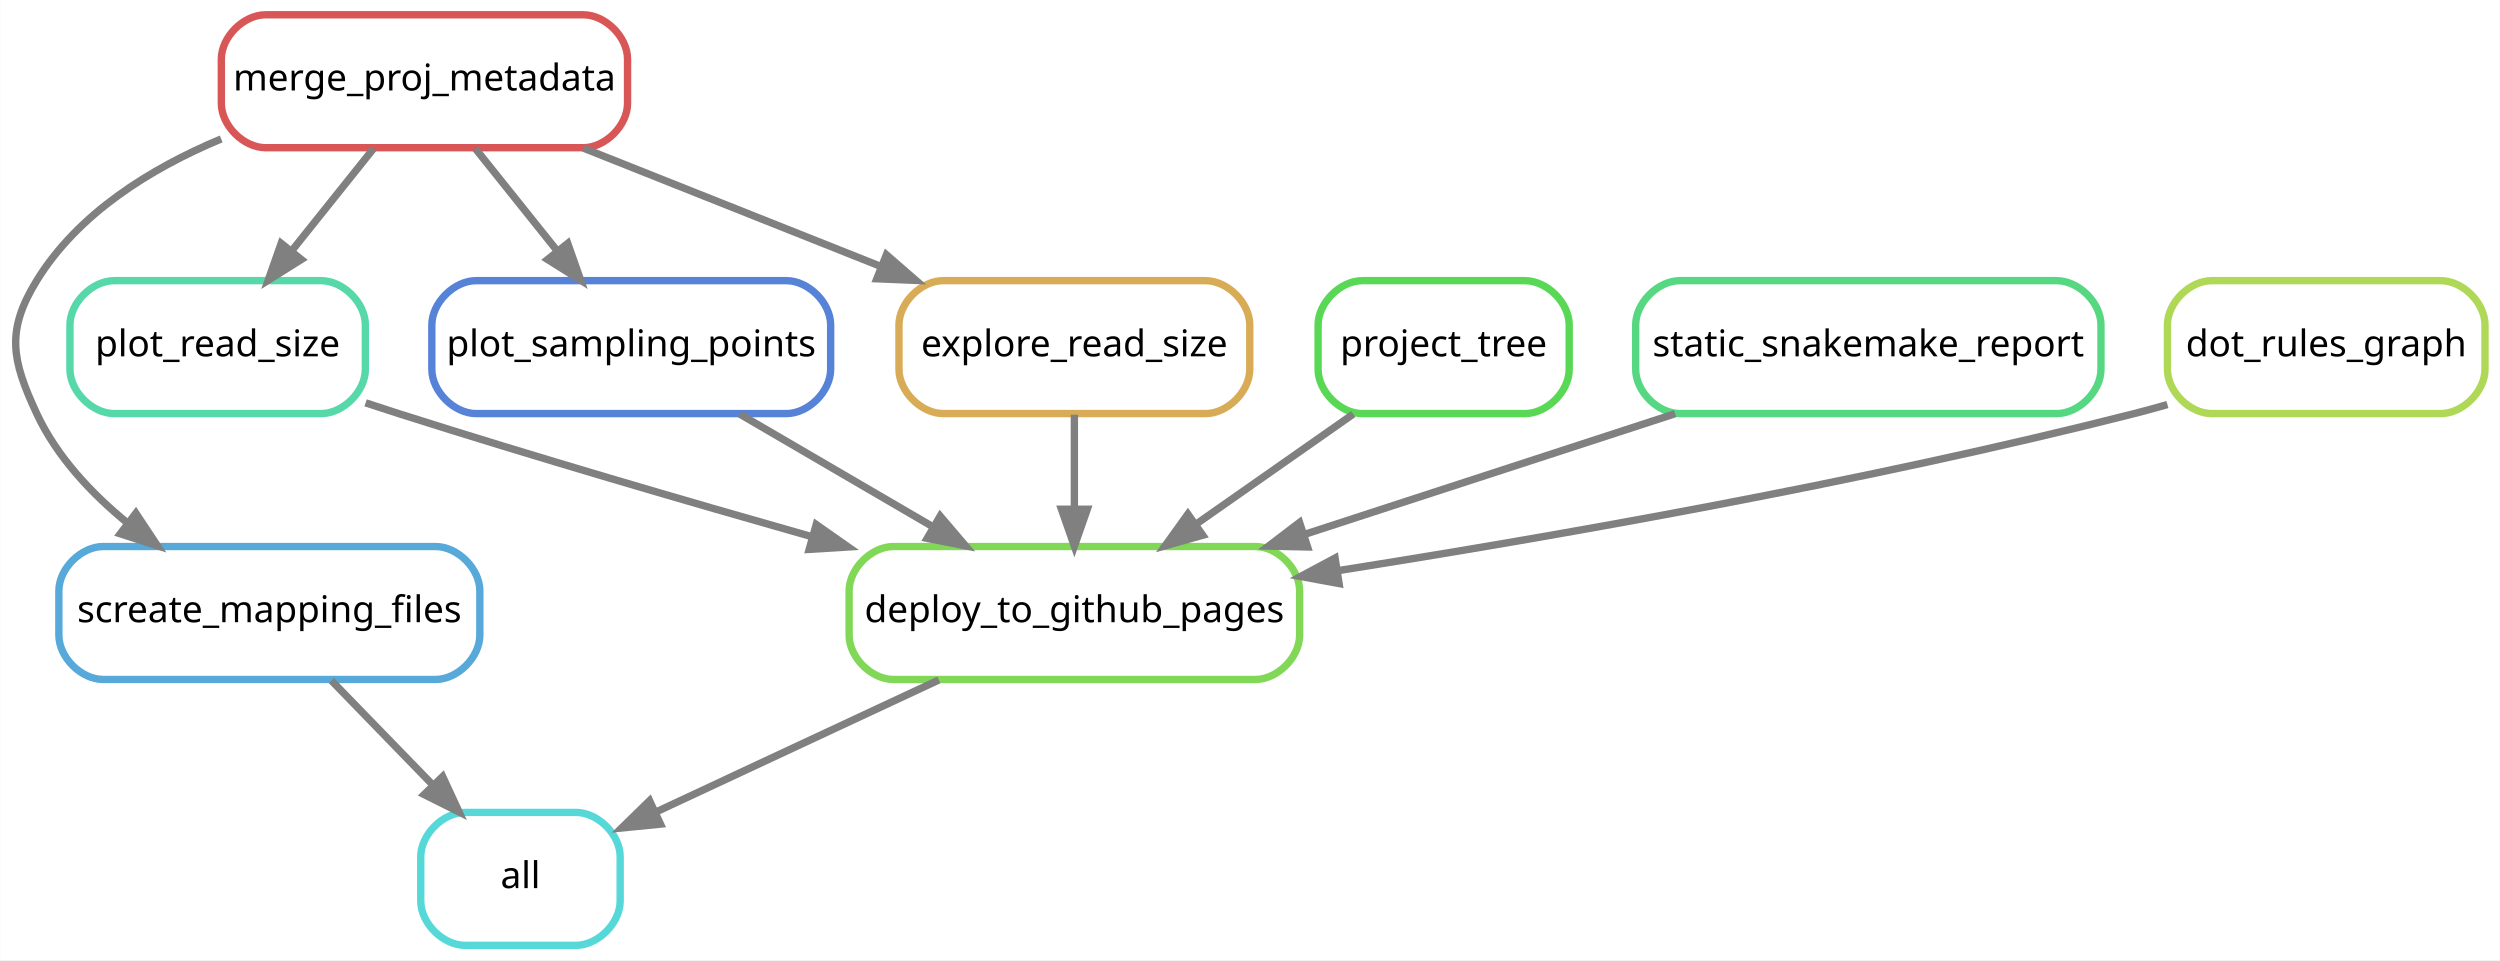
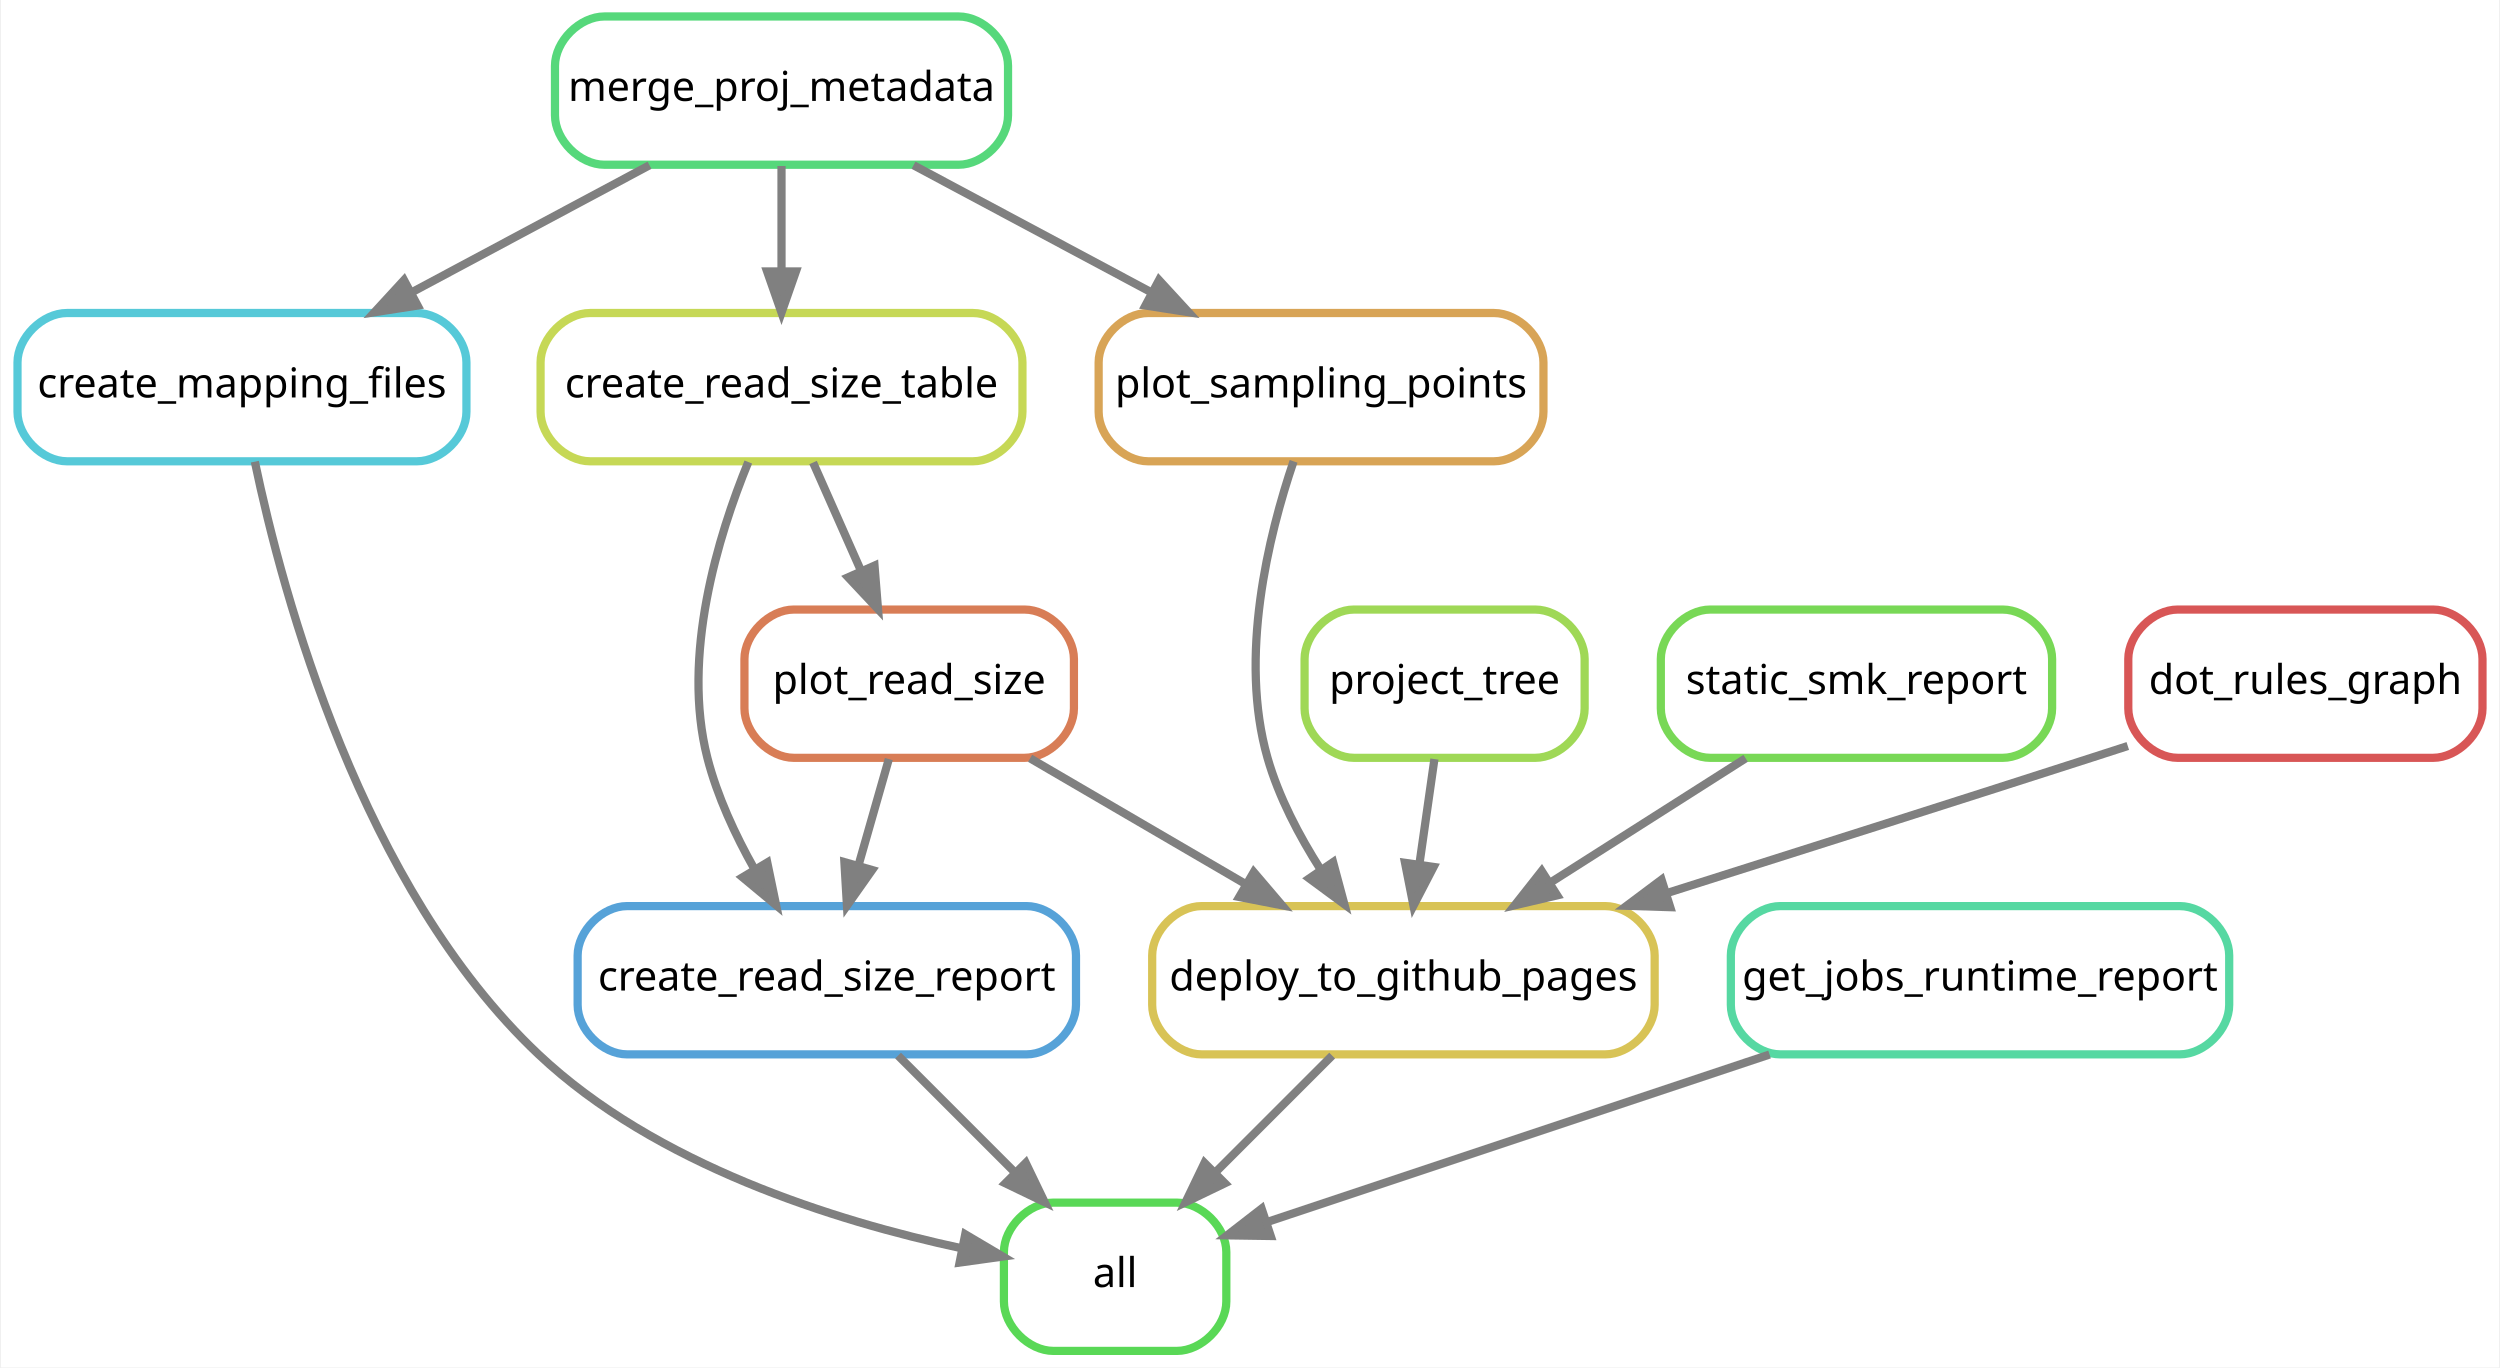
- <svg xmlns="http://www.w3.org/2000/svg" width="677pt" height="260pt" viewBox="0.00 0.00 676.88 260.00">
-   <g id="graph0" class="graph" transform="scale(1 1) rotate(0) translate(4 256)">
-     <polygon fill="white" stroke="none" points="-4,4 -4,-256 672.88,-256 672.88,4 -4,4" />
+ <svg xmlns="http://www.w3.org/2000/svg" width="607pt" height="332pt" viewBox="0.00 0.00 606.50 332.00">
+   <g id="graph0" class="graph" transform="scale(1 1) rotate(0) translate(4 328)">
+     <polygon fill="white" stroke="none" points="-4,4 -4,-328 602.5,-328 602.5,4 -4,4" />
    <g id="node1" class="node">
-       <path fill="none" stroke="#56d8d8" stroke-width="2" d="M151.88,-36C151.88,-36 121.88,-36 121.88,-36 115.88,-36 109.88,-30 109.88,-24 109.88,-24 109.88,-12 109.88,-12 109.88,-6 115.88,0 121.88,0 121.88,0 151.88,0 151.88,0 157.88,0 163.88,-6 163.88,-12 163.88,-12 163.88,-24 163.88,-24 163.88,-30 157.88,-36 151.88,-36" />
-       <text text-anchor="middle" x="136.88" y="-15.5" font-family="sans" font-size="10.00">all</text>
+       <path fill="none" stroke="#59d856" stroke-width="2" d="M281.5,-36C281.5,-36 251.5,-36 251.5,-36 245.5,-36 239.5,-30 239.5,-24 239.5,-24 239.5,-12 239.5,-12 239.5,-6 245.5,0 251.5,0 251.5,0 281.5,0 281.5,0 287.5,0 293.5,-6 293.5,-12 293.5,-12 293.5,-24 293.5,-24 293.5,-30 287.5,-36 281.5,-36" />
+       <text text-anchor="middle" x="266.5" y="-15.5" font-family="sans" font-size="10.00">all</text>
    </g>
    <g id="node2" class="node">
-       <path fill="none" stroke="#56a9d8" stroke-width="2" d="M113.88,-108C113.88,-108 23.88,-108 23.88,-108 17.88,-108 11.88,-102 11.88,-96 11.88,-96 11.88,-84 11.88,-84 11.88,-78 17.88,-72 23.88,-72 23.88,-72 113.88,-72 113.88,-72 119.88,-72 125.88,-78 125.88,-84 125.88,-84 125.88,-96 125.88,-96 125.88,-102 119.88,-108 113.88,-108" />
-       <text text-anchor="middle" x="68.88" y="-87.5" font-family="sans" font-size="10.00">screate_mapping_files</text>
+       <path fill="none" stroke="#56c9d8" stroke-width="2" d="M97,-252C97,-252 12,-252 12,-252 6,-252 0,-246 0,-240 0,-240 0,-228 0,-228 0,-222 6,-216 12,-216 12,-216 97,-216 97,-216 103,-216 109,-222 109,-228 109,-228 109,-240 109,-240 109,-246 103,-252 97,-252" />
+       <text text-anchor="middle" x="54.5" y="-231.5" font-family="sans" font-size="10.00">create_mapping_files</text>
+     </g>
+     <g id="edge4" class="edge">
+       <path fill="none" stroke="grey" stroke-width="2" d="M57.62,-215.91C64.42,-183.46 83.51,-112.54 126.5,-72 154.95,-45.17 198.33,-31.57 229.26,-24.91" />
+       <polygon fill="grey" stroke="grey" stroke-width="2" points="230.11,-28.31 239.23,-22.91 228.74,-21.45 230.11,-28.31" />
+     </g>
+     <g id="node3" class="node">
+       <path fill="none" stroke="#56d87b" stroke-width="2" d="M228.5,-324C228.5,-324 142.5,-324 142.5,-324 136.5,-324 130.5,-318 130.5,-312 130.5,-312 130.5,-300 130.5,-300 130.5,-294 136.5,-288 142.5,-288 142.5,-288 228.5,-288 228.5,-288 234.5,-288 240.5,-294 240.5,-300 240.5,-300 240.5,-312 240.5,-312 240.5,-318 234.5,-324 228.5,-324" />
+       <text text-anchor="middle" x="185.5" y="-303.5" font-family="sans" font-size="10.00">merge_proj_metadata</text>
+     </g>
+     <g id="edge5" class="edge">
+       <path fill="none" stroke="grey" stroke-width="2" d="M153.45,-287.88C136.01,-278.55 114.23,-266.92 95.56,-256.94" />
+       <polygon fill="grey" stroke="grey" stroke-width="2" points="97.14,-253.82 86.67,-252.19 93.84,-259.99 97.14,-253.82" />
+     </g>
+     <g id="node6" class="node">
+       <path fill="none" stroke="#c6d856" stroke-width="2" d="M232,-252C232,-252 139,-252 139,-252 133,-252 127,-246 127,-240 127,-240 127,-228 127,-228 127,-222 133,-216 139,-216 139,-216 232,-216 232,-216 238,-216 244,-222 244,-228 244,-228 244,-240 244,-240 244,-246 238,-252 232,-252" />
+       <text text-anchor="middle" x="185.5" y="-231.5" font-family="sans" font-size="10.00">create_read_size_table</text>
+     </g>
+     <g id="edge8" class="edge">
+       <path fill="none" stroke="grey" stroke-width="2" d="M185.5,-287.7C185.5,-279.98 185.5,-270.71 185.5,-262.11" />
+       <polygon fill="grey" stroke="grey" stroke-width="2" points="189,-262.1 185.5,-252.1 182,-262.1 189,-262.1" />
+     </g>
+     <g id="node11" class="node">
+       <path fill="none" stroke="#d8a456" stroke-width="2" d="M358.5,-252C358.5,-252 274.5,-252 274.5,-252 268.5,-252 262.5,-246 262.5,-240 262.5,-240 262.5,-228 262.5,-228 262.5,-222 268.5,-216 274.5,-216 274.5,-216 358.5,-216 358.5,-216 364.5,-216 370.5,-222 370.5,-228 370.5,-228 370.5,-240 370.5,-240 370.5,-246 364.5,-252 358.5,-252" />
+       <text text-anchor="middle" x="316.5" y="-231.5" font-family="sans" font-size="10.00">plot_sampling_points</text>
+     </g>
+     <g id="edge15" class="edge">
+       <path fill="none" stroke="grey" stroke-width="2" d="M217.55,-287.88C234.99,-278.55 256.77,-266.92 275.44,-256.94" />
+       <polygon fill="grey" stroke="grey" stroke-width="2" points="277.16,-259.99 284.33,-252.19 273.86,-253.82 277.16,-259.99" />
+     </g>
+     <g id="node4" class="node">
+       <path fill="none" stroke="#56d8a2" stroke-width="2" d="M525,-108C525,-108 428,-108 428,-108 422,-108 416,-102 416,-96 416,-96 416,-84 416,-84 416,-78 422,-72 428,-72 428,-72 525,-72 525,-72 531,-72 537,-78 537,-84 537,-84 537,-96 537,-96 537,-102 531,-108 525,-108" />
+       <text text-anchor="middle" x="476.5" y="-87.5" font-family="sans" font-size="10.00">get_jobs_runtime_report</text>
    </g>
    <g id="edge2" class="edge">
-       <path fill="none" stroke="grey" stroke-width="2" d="M85.69,-71.7C94.01,-63.14 104.19,-52.66 113.27,-43.3" />
-       <polygon fill="grey" stroke="grey" stroke-width="2" points="115.81,-45.72 120.27,-36.1 110.79,-40.84 115.81,-45.72" />
+       <path fill="none" stroke="grey" stroke-width="2" d="M425.4,-71.97C387.61,-59.37 337.04,-42.51 303.19,-31.23" />
+       <polygon fill="grey" stroke="grey" stroke-width="2" points="304.28,-27.9 293.69,-28.06 302.07,-34.55 304.28,-27.9" />
    </g>
-     <g id="node3" class="node">
-       <path fill="none" stroke="#d85656" stroke-width="2" d="M153.88,-252C153.88,-252 67.88,-252 67.88,-252 61.88,-252 55.88,-246 55.88,-240 55.88,-240 55.88,-228 55.88,-228 55.88,-222 61.88,-216 67.88,-216 67.88,-216 153.88,-216 153.88,-216 159.88,-216 165.88,-222 165.88,-228 165.88,-228 165.88,-240 165.88,-240 165.88,-246 159.88,-252 153.88,-252" />
-       <text text-anchor="middle" x="110.88" y="-231.5" font-family="sans" font-size="10.00">merge_proj_metadata</text>
+     <g id="node5" class="node">
+       <path fill="none" stroke="#56a2d8" stroke-width="2" d="M245,-108C245,-108 148,-108 148,-108 142,-108 136,-102 136,-96 136,-96 136,-84 136,-84 136,-78 142,-72 148,-72 148,-72 245,-72 245,-72 251,-72 257,-78 257,-84 257,-84 257,-96 257,-96 257,-102 251,-108 245,-108" />
+       <text text-anchor="middle" x="196.5" y="-87.5" font-family="sans" font-size="10.00">create_read_size_report</text>
+     </g>
+     <g id="edge1" class="edge">
+       <path fill="none" stroke="grey" stroke-width="2" d="M213.8,-71.7C222.36,-63.14 232.84,-52.66 242.2,-43.3" />
+       <polygon fill="grey" stroke="grey" stroke-width="2" points="244.8,-45.65 249.4,-36.1 239.85,-40.7 244.8,-45.65" />
+     </g>
+     <g id="edge6" class="edge">
+       <path fill="none" stroke="grey" stroke-width="2" d="M177.44,-215.82C170.06,-197.81 161.17,-168.74 167.5,-144 169.88,-134.7 174.26,-125.27 178.92,-117" />
+       <polygon fill="grey" stroke="grey" stroke-width="2" points="182.04,-118.59 184.19,-108.22 176.04,-114.99 182.04,-118.59" />
+     </g>
+     <g id="node7" class="node">
+       <path fill="none" stroke="#d87d56" stroke-width="2" d="M244.5,-180C244.5,-180 188.5,-180 188.5,-180 182.5,-180 176.5,-174 176.5,-168 176.5,-168 176.5,-156 176.5,-156 176.5,-150 182.5,-144 188.5,-144 188.5,-144 244.5,-144 244.5,-144 250.5,-144 256.5,-150 256.5,-156 256.5,-156 256.5,-168 256.5,-168 256.5,-174 250.5,-180 244.5,-180" />
+       <text text-anchor="middle" x="216.5" y="-159.5" font-family="sans" font-size="10.00">plot_read_size</text>
+     </g>
+     <g id="edge9" class="edge">
+       <path fill="none" stroke="grey" stroke-width="2" d="M193.16,-215.7C196.69,-207.73 200.96,-198.1 204.87,-189.26" />
+       <polygon fill="grey" stroke="grey" stroke-width="2" points="208.08,-190.67 208.93,-180.1 201.68,-187.83 208.08,-190.67" />
+     </g>
+     <g id="edge7" class="edge">
+       <path fill="none" stroke="grey" stroke-width="2" d="M211.56,-143.7C209.33,-135.9 206.65,-126.51 204.17,-117.83" />
+       <polygon fill="grey" stroke="grey" stroke-width="2" points="207.5,-116.76 201.39,-108.1 200.77,-118.68 207.5,-116.76" />
+     </g>
+     <g id="node8" class="node">
+       <path fill="none" stroke="#d8c356" stroke-width="2" d="M385.5,-108C385.5,-108 287.5,-108 287.5,-108 281.5,-108 275.5,-102 275.5,-96 275.5,-96 275.5,-84 275.5,-84 275.5,-78 281.5,-72 287.5,-72 287.5,-72 385.5,-72 385.5,-72 391.5,-72 397.5,-78 397.5,-84 397.5,-84 397.5,-96 397.5,-96 397.5,-102 391.5,-108 385.5,-108" />
+       <text text-anchor="middle" x="336.5" y="-87.5" font-family="sans" font-size="10.00">deploy_to_github_pages</text>
+     </g>
+     <g id="edge11" class="edge">
+       <path fill="none" stroke="grey" stroke-width="2" d="M245.86,-143.88C261.55,-134.72 281.06,-123.34 297.95,-113.48" />
+       <polygon fill="grey" stroke="grey" stroke-width="2" points="300.16,-116.25 307.03,-108.19 296.63,-110.21 300.16,-116.25" />
    </g>
    <g id="edge3" class="edge">
-       <path fill="none" stroke="grey" stroke-width="2" d="M55.84,-218.38C36.61,-210.34 17.06,-198.17 5.88,-180 -2.5,-166.37 -0.87,-158.51 5.88,-144 11.31,-132.34 20.7,-122.34 30.6,-114.26" />
-       <polygon fill="grey" stroke="grey" stroke-width="2" points="32.73,-117.03 38.58,-108.2 28.5,-111.45 32.73,-117.03" />
+       <path fill="none" stroke="grey" stroke-width="2" d="M319.2,-71.7C310.64,-63.14 300.16,-52.66 290.8,-43.3" />
+       <polygon fill="grey" stroke="grey" stroke-width="2" points="293.15,-40.7 283.6,-36.1 288.2,-45.65 293.15,-40.7" />
    </g>
-     <g id="node7" class="node">
-       <path fill="none" stroke="#56d8a9" stroke-width="2" d="M82.88,-180C82.88,-180 26.88,-180 26.88,-180 20.88,-180 14.88,-174 14.88,-168 14.88,-168 14.88,-156 14.88,-156 14.88,-150 20.88,-144 26.88,-144 26.88,-144 82.88,-144 82.88,-144 88.88,-144 94.88,-150 94.88,-156 94.88,-156 94.88,-168 94.88,-168 94.88,-174 88.88,-180 82.88,-180" />
-       <text text-anchor="middle" x="54.88" y="-159.5" font-family="sans" font-size="10.00">plot_read_size</text>
+     <g id="node9" class="node">
+       <path fill="none" stroke="#9fd856" stroke-width="2" d="M368.5,-180C368.5,-180 324.5,-180 324.5,-180 318.5,-180 312.5,-174 312.5,-168 312.5,-168 312.5,-156 312.5,-156 312.5,-150 318.5,-144 324.5,-144 324.5,-144 368.5,-144 368.5,-144 374.5,-144 380.5,-150 380.5,-156 380.5,-156 380.5,-168 380.5,-168 380.5,-174 374.5,-180 368.5,-180" />
+       <text text-anchor="middle" x="346.5" y="-159.5" font-family="sans" font-size="10.00">project_tree</text>
+     </g>
+     <g id="edge13" class="edge">
+       <path fill="none" stroke="grey" stroke-width="2" d="M344.03,-143.7C342.93,-135.98 341.6,-126.71 340.37,-118.11" />
+       <polygon fill="grey" stroke="grey" stroke-width="2" points="343.82,-117.51 338.94,-108.1 336.89,-118.5 343.82,-117.51" />
+     </g>
+     <g id="node10" class="node">
+       <path fill="none" stroke="#78d856" stroke-width="2" d="M482,-180C482,-180 411,-180 411,-180 405,-180 399,-174 399,-168 399,-168 399,-156 399,-156 399,-150 405,-144 411,-144 411,-144 482,-144 482,-144 488,-144 494,-150 494,-156 494,-156 494,-168 494,-168 494,-174 488,-180 482,-180" />
+       <text text-anchor="middle" x="446.5" y="-159.5" font-family="sans" font-size="10.00">static_smk_report</text>
+     </g>
+     <g id="edge14" class="edge">
+       <path fill="none" stroke="grey" stroke-width="2" d="M419.59,-143.88C405.34,-134.81 387.65,-123.55 372.26,-113.76" />
+       <polygon fill="grey" stroke="grey" stroke-width="2" points="373.83,-110.61 363.51,-108.19 370.07,-116.51 373.83,-110.61" />
+     </g>
+     <g id="edge12" class="edge">
+       <path fill="none" stroke="grey" stroke-width="2" d="M309.83,-215.99C303.69,-197.86 296.5,-168.47 303.5,-144 306.21,-134.51 311.17,-125.06 316.43,-116.83" />
+       <polygon fill="grey" stroke="grey" stroke-width="2" points="319.42,-118.67 322.17,-108.43 313.64,-114.72 319.42,-118.67" />
+     </g>
+     <g id="node12" class="node">
+       <path fill="none" stroke="#d85656" stroke-width="2" d="M586.5,-180C586.5,-180 524.5,-180 524.5,-180 518.5,-180 512.5,-174 512.5,-168 512.5,-168 512.5,-156 512.5,-156 512.5,-150 518.5,-144 524.5,-144 524.5,-144 586.5,-144 586.5,-144 592.5,-144 598.5,-150 598.5,-156 598.5,-156 598.5,-168 598.5,-168 598.5,-174 592.5,-180 586.5,-180" />
+       <text text-anchor="middle" x="555.5" y="-159.5" font-family="sans" font-size="10.00">dot_rules_graph</text>
    </g>
    <g id="edge10" class="edge">
-       <path fill="none" stroke="grey" stroke-width="2" d="M97.04,-215.7C90.39,-207.39 82.3,-197.28 74.99,-188.14" />
-       <polygon fill="grey" stroke="grey" stroke-width="2" points="77.54,-185.73 68.56,-180.1 72.08,-190.1 77.54,-185.73" />
-     </g>
-     <g id="node8" class="node">
-       <path fill="none" stroke="#5682d8" stroke-width="2" d="M208.88,-180C208.88,-180 124.88,-180 124.88,-180 118.88,-180 112.88,-174 112.88,-168 112.88,-168 112.88,-156 112.88,-156 112.88,-150 118.88,-144 124.88,-144 124.88,-144 208.88,-144 208.88,-144 214.88,-144 220.88,-150 220.88,-156 220.88,-156 220.88,-168 220.88,-168 220.88,-174 214.88,-180 208.88,-180" />
-       <text text-anchor="middle" x="166.88" y="-159.5" font-family="sans" font-size="10.00">plot_sampling_points</text>
-     </g>
-     <g id="edge11" class="edge">
-       <path fill="none" stroke="grey" stroke-width="2" d="M124.72,-215.7C131.37,-207.39 139.46,-197.28 146.77,-188.14" />
-       <polygon fill="grey" stroke="grey" stroke-width="2" points="149.68,-190.1 153.2,-180.1 144.22,-185.73 149.68,-190.1" />
-     </g>
-     <g id="node10" class="node">
-       <path fill="none" stroke="#d8ac56" stroke-width="2" d="M322.38,-180C322.38,-180 251.38,-180 251.38,-180 245.38,-180 239.38,-174 239.38,-168 239.38,-168 239.38,-156 239.38,-156 239.38,-150 245.38,-144 251.38,-144 251.38,-144 322.38,-144 322.38,-144 328.38,-144 334.38,-150 334.38,-156 334.38,-156 334.38,-168 334.38,-168 334.38,-174 328.38,-180 322.38,-180" />
-       <text text-anchor="middle" x="286.88" y="-159.5" font-family="sans" font-size="10.00">explore_read_size</text>
-     </g>
-     <g id="edge12" class="edge">
-       <path fill="none" stroke="grey" stroke-width="2" d="M153.94,-215.88C178.21,-206.22 208.72,-194.09 234.39,-183.88" />
-       <polygon fill="grey" stroke="grey" stroke-width="2" points="235.97,-187.02 243.97,-180.07 233.38,-180.51 235.97,-187.02" />
-     </g>
-     <g id="node4" class="node">
-       <path fill="none" stroke="#80d856" stroke-width="2" d="M335.88,-108C335.88,-108 237.88,-108 237.88,-108 231.88,-108 225.88,-102 225.88,-96 225.88,-96 225.88,-84 225.88,-84 225.88,-78 231.88,-72 237.88,-72 237.88,-72 335.88,-72 335.88,-72 341.88,-72 347.88,-78 347.88,-84 347.88,-84 347.88,-96 347.88,-96 347.88,-102 341.88,-108 335.88,-108" />
-       <text text-anchor="middle" x="286.88" y="-87.5" font-family="sans" font-size="10.00">deploy_to_github_pages</text>
-     </g>
-     <g id="edge1" class="edge">
-       <path fill="none" stroke="grey" stroke-width="2" d="M250.19,-71.88C226.86,-60.99 196.78,-46.95 173.47,-36.07" />
-       <polygon fill="grey" stroke="grey" stroke-width="2" points="174.8,-32.83 164.26,-31.78 171.84,-39.18 174.8,-32.83" />
-     </g>
-     <g id="node5" class="node">
-       <path fill="none" stroke="#59d856" stroke-width="2" d="M408.88,-180C408.88,-180 364.88,-180 364.88,-180 358.88,-180 352.88,-174 352.88,-168 352.88,-168 352.88,-156 352.88,-156 352.88,-150 358.88,-144 364.88,-144 364.88,-144 408.88,-144 408.88,-144 414.88,-144 420.88,-150 420.88,-156 420.88,-156 420.88,-168 420.88,-168 420.88,-174 414.88,-180 408.88,-180" />
-       <text text-anchor="middle" x="386.88" y="-159.5" font-family="sans" font-size="10.00">project_tree</text>
-     </g>
-     <g id="edge5" class="edge">
-       <path fill="none" stroke="grey" stroke-width="2" d="M362.42,-143.88C349.59,-134.89 333.68,-123.76 319.79,-114.03" />
-       <polygon fill="grey" stroke="grey" stroke-width="2" points="321.64,-111.06 311.44,-108.19 317.62,-116.79 321.64,-111.06" />
-     </g>
-     <g id="node6" class="node">
-       <path fill="none" stroke="#56d882" stroke-width="2" d="M552.88,-180C552.88,-180 450.88,-180 450.88,-180 444.88,-180 438.88,-174 438.88,-168 438.88,-168 438.88,-156 438.88,-156 438.88,-150 444.88,-144 450.88,-144 450.88,-144 552.88,-144 552.88,-144 558.88,-144 564.88,-150 564.88,-156 564.88,-156 564.88,-168 564.88,-168 564.88,-174 558.88,-180 552.88,-180" />
-       <text text-anchor="middle" x="501.88" y="-159.5" font-family="sans" font-size="10.00">static_snakemake_report</text>
-     </g>
-     <g id="edge6" class="edge">
-       <path fill="none" stroke="grey" stroke-width="2" d="M449.56,-143.97C419.26,-134.1 380.93,-121.62 349.09,-111.25" />
-       <polygon fill="grey" stroke="grey" stroke-width="2" points="350.03,-107.88 339.44,-108.11 347.86,-114.53 350.03,-107.88" />
-     </g>
-     <g id="edge7" class="edge">
-       <path fill="none" stroke="grey" stroke-width="2" d="M94.94,-146.91C97.96,-145.91 100.96,-144.93 103.88,-144 140.6,-132.32 181.8,-120.3 215.8,-110.66" />
-       <polygon fill="grey" stroke="grey" stroke-width="2" points="216.97,-113.96 225.64,-107.88 215.07,-107.23 216.97,-113.96" />
-     </g>
-     <g id="edge9" class="edge">
-       <path fill="none" stroke="grey" stroke-width="2" d="M196.24,-143.88C211.93,-134.72 231.44,-123.34 248.34,-113.48" />
-       <polygon fill="grey" stroke="grey" stroke-width="2" points="250.54,-116.25 257.41,-108.19 247.01,-110.21 250.54,-116.25" />
-     </g>
-     <g id="node9" class="node">
-       <path fill="none" stroke="#afd856" stroke-width="2" d="M656.88,-180C656.88,-180 594.88,-180 594.88,-180 588.88,-180 582.88,-174 582.88,-168 582.88,-168 582.88,-156 582.88,-156 582.88,-150 588.88,-144 594.88,-144 594.88,-144 656.88,-144 656.88,-144 662.88,-144 668.88,-150 668.88,-156 668.88,-156 668.88,-168 668.88,-168 668.88,-174 662.88,-180 656.88,-180" />
-       <text text-anchor="middle" x="625.88" y="-159.5" font-family="sans" font-size="10.00">dot_rules_graph</text>
-     </g>
-     <g id="edge4" class="edge">
-       <path fill="none" stroke="grey" stroke-width="2" d="M582.88,-146.45C579.85,-145.58 576.83,-144.75 573.88,-144 501.27,-125.51 416.79,-110.7 358.37,-101.49" />
-       <polygon fill="grey" stroke="grey" stroke-width="2" points="358.56,-97.97 348.14,-99.89 357.48,-104.89 358.56,-97.97" />
-     </g>
-     <g id="edge8" class="edge">
-       <path fill="none" stroke="grey" stroke-width="2" d="M286.88,-143.7C286.88,-135.98 286.88,-126.71 286.88,-118.11" />
-       <polygon fill="grey" stroke="grey" stroke-width="2" points="290.38,-118.1 286.88,-108.1 283.38,-118.1 290.38,-118.1" />
+       <path fill="none" stroke="grey" stroke-width="2" d="M512.38,-146.87C509.38,-145.9 506.39,-144.93 503.5,-144 469.54,-133.06 431.63,-121.02 400.53,-111.18" />
+       <polygon fill="grey" stroke="grey" stroke-width="2" points="401.28,-107.74 390.69,-108.07 399.17,-114.42 401.28,-107.74" />
    </g>
  </g>
</svg>
